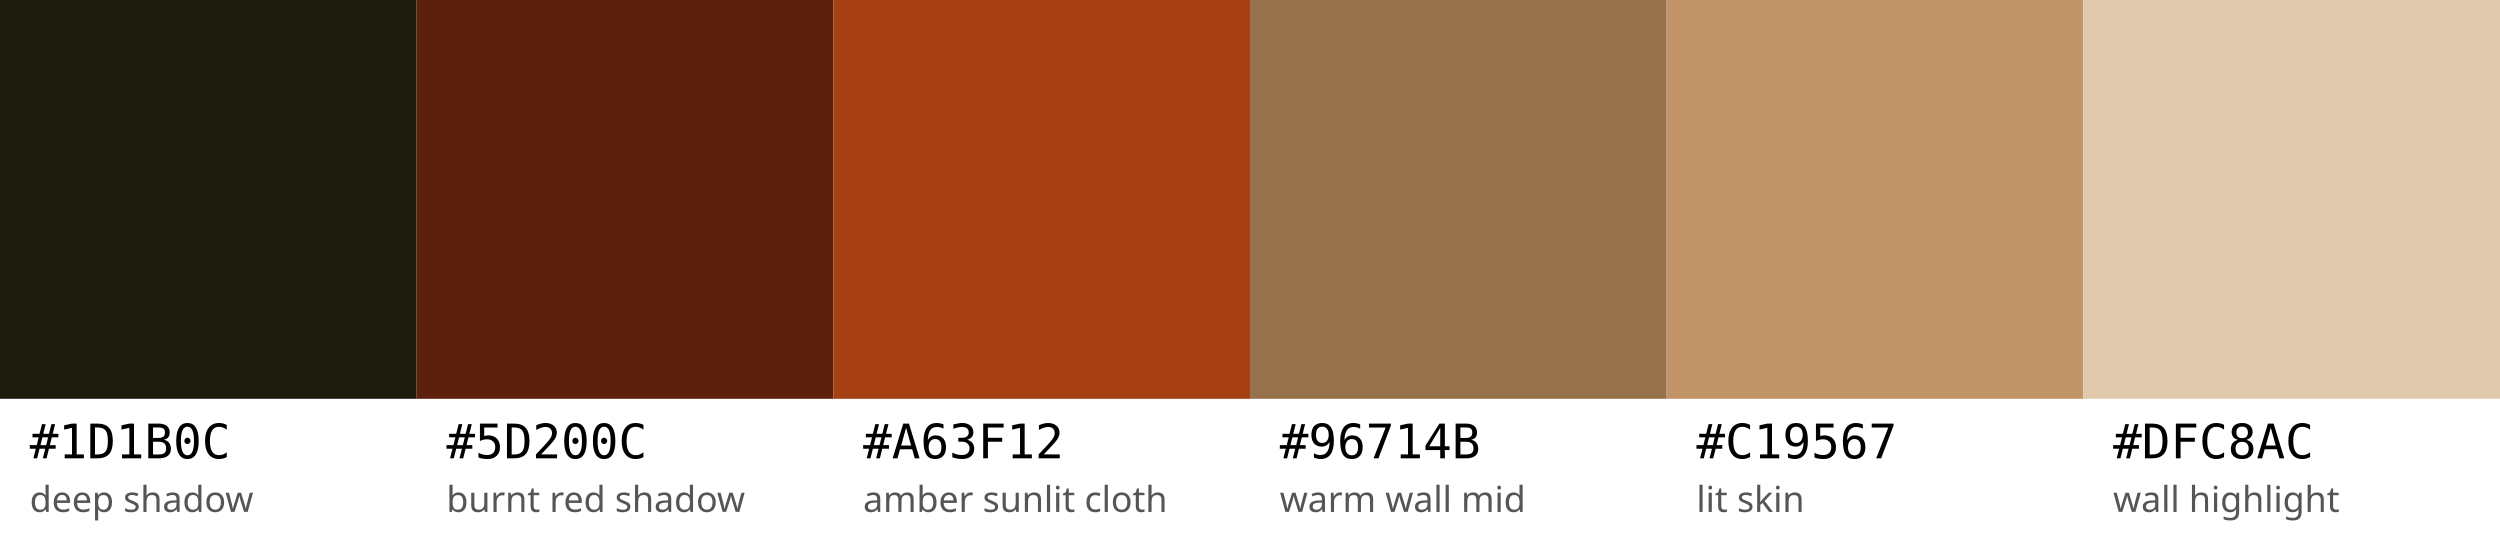
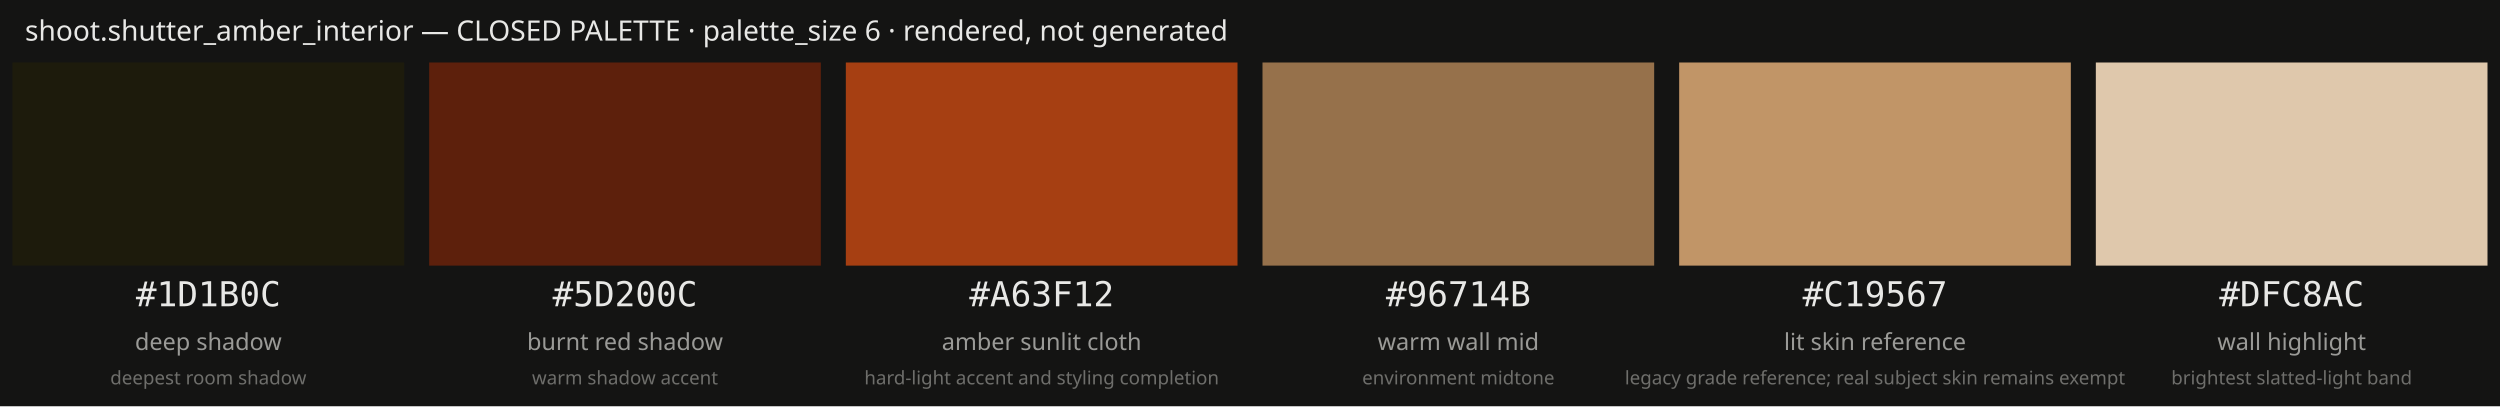
- <svg xmlns="http://www.w3.org/2000/svg" width="840" height="180">
-   <g>
-     <rect x="0" y="0" width="140" height="134" fill="#1D1B0C" />
-     <text x="10" y="154" font-family="monospace" font-size="16">#1D1B0C</text>
-     <text x="10" y="172" font-family="sans-serif" font-size="12" fill="#555">deep shadow</text>
-   </g>
-   <g>
-     <rect x="140" y="0" width="140" height="134" fill="#5D200C" />
-     <text x="150" y="154" font-family="monospace" font-size="16">#5D200C</text>
-     <text x="150" y="172" font-family="sans-serif" font-size="12" fill="#555">burnt red shadow</text>
-   </g>
-   <g>
-     <rect x="280" y="0" width="140" height="134" fill="#A63F12" />
-     <text x="290" y="154" font-family="monospace" font-size="16">#A63F12</text>
-     <text x="290" y="172" font-family="sans-serif" font-size="12" fill="#555">amber sunlit cloth</text>
-   </g>
-   <g>
-     <rect x="420" y="0" width="140" height="134" fill="#96714B" />
-     <text x="430" y="154" font-family="monospace" font-size="16">#96714B</text>
-     <text x="430" y="172" font-family="sans-serif" font-size="12" fill="#555">warm wall mid</text>
-   </g>
-   <g>
-     <rect x="560" y="0" width="140" height="134" fill="#C19567" />
-     <text x="570" y="154" font-family="monospace" font-size="16">#C19567</text>
-     <text x="570" y="172" font-family="sans-serif" font-size="12" fill="#555">lit skin</text>
-   </g>
-   <g>
-     <rect x="700" y="0" width="140" height="134" fill="#DFC8AC" />
-     <text x="710" y="154" font-family="monospace" font-size="16">#DFC8AC</text>
-     <text x="710" y="172" font-family="sans-serif" font-size="12" fill="#555">wall highlight</text>
-   </g>
+ <svg xmlns="http://www.w3.org/2000/svg" width="1600" height="260" viewBox="0 0 1600 260">
+   <rect width="100%" height="100%" fill="#141413" />
+   <text x="16" y="26" font-family="sans-serif" font-size="18" fill="#e8e8e6">shoot.shutter_amber_interior — CLOSED PALETTE · palette_size 6 · rendered, not generated</text>
+   <rect x="8" y="40" width="250.667" height="130" fill="#1D1B0C" />
+   <text x="133.333" y="196" text-anchor="middle" font-family="monospace" font-size="22" fill="#e8e8e6">#1D1B0C</text>
+   <text x="133.333" y="224" text-anchor="middle" font-family="sans-serif" font-size="15" fill="#9a9a97">deep shadow</text>
+   <text x="133.333" y="246" text-anchor="middle" font-family="sans-serif" font-size="12" fill="#6e6e6b">deepest room shadow</text>
+   <rect x="274.667" y="40" width="250.667" height="130" fill="#5D200C" />
+   <text x="400" y="196" text-anchor="middle" font-family="monospace" font-size="22" fill="#e8e8e6">#5D200C</text>
+   <text x="400" y="224" text-anchor="middle" font-family="sans-serif" font-size="15" fill="#9a9a97">burnt red shadow</text>
+   <text x="400" y="246" text-anchor="middle" font-family="sans-serif" font-size="12" fill="#6e6e6b">warm shadow accent</text>
+   <rect x="541.333" y="40" width="250.667" height="130" fill="#A63F12" />
+   <text x="666.667" y="196" text-anchor="middle" font-family="monospace" font-size="22" fill="#e8e8e6">#A63F12</text>
+   <text x="666.667" y="224" text-anchor="middle" font-family="sans-serif" font-size="15" fill="#9a9a97">amber sunlit cloth</text>
+   <text x="666.667" y="246" text-anchor="middle" font-family="sans-serif" font-size="12" fill="#6e6e6b">hard-light accent and styling completion</text>
+   <rect x="808" y="40" width="250.667" height="130" fill="#96714B" />
+   <text x="933.333" y="196" text-anchor="middle" font-family="monospace" font-size="22" fill="#e8e8e6">#96714B</text>
+   <text x="933.333" y="224" text-anchor="middle" font-family="sans-serif" font-size="15" fill="#9a9a97">warm wall mid</text>
+   <text x="933.333" y="246" text-anchor="middle" font-family="sans-serif" font-size="12" fill="#6e6e6b">environment midtone</text>
+   <rect x="1074.667" y="40" width="250.667" height="130" fill="#C19567" />
+   <text x="1200" y="196" text-anchor="middle" font-family="monospace" font-size="22" fill="#e8e8e6">#C19567</text>
+   <text x="1200" y="224" text-anchor="middle" font-family="sans-serif" font-size="15" fill="#9a9a97">lit skin reference</text>
+   <text x="1200" y="246" text-anchor="middle" font-family="sans-serif" font-size="12" fill="#6e6e6b">legacy grade reference; real subject skin remains exempt</text>
+   <rect x="1341.333" y="40" width="250.667" height="130" fill="#DFC8AC" />
+   <text x="1466.667" y="196" text-anchor="middle" font-family="monospace" font-size="22" fill="#e8e8e6">#DFC8AC</text>
+   <text x="1466.667" y="224" text-anchor="middle" font-family="sans-serif" font-size="15" fill="#9a9a97">wall highlight</text>
+   <text x="1466.667" y="246" text-anchor="middle" font-family="sans-serif" font-size="12" fill="#6e6e6b">brightest slatted-light band</text>
</svg>
